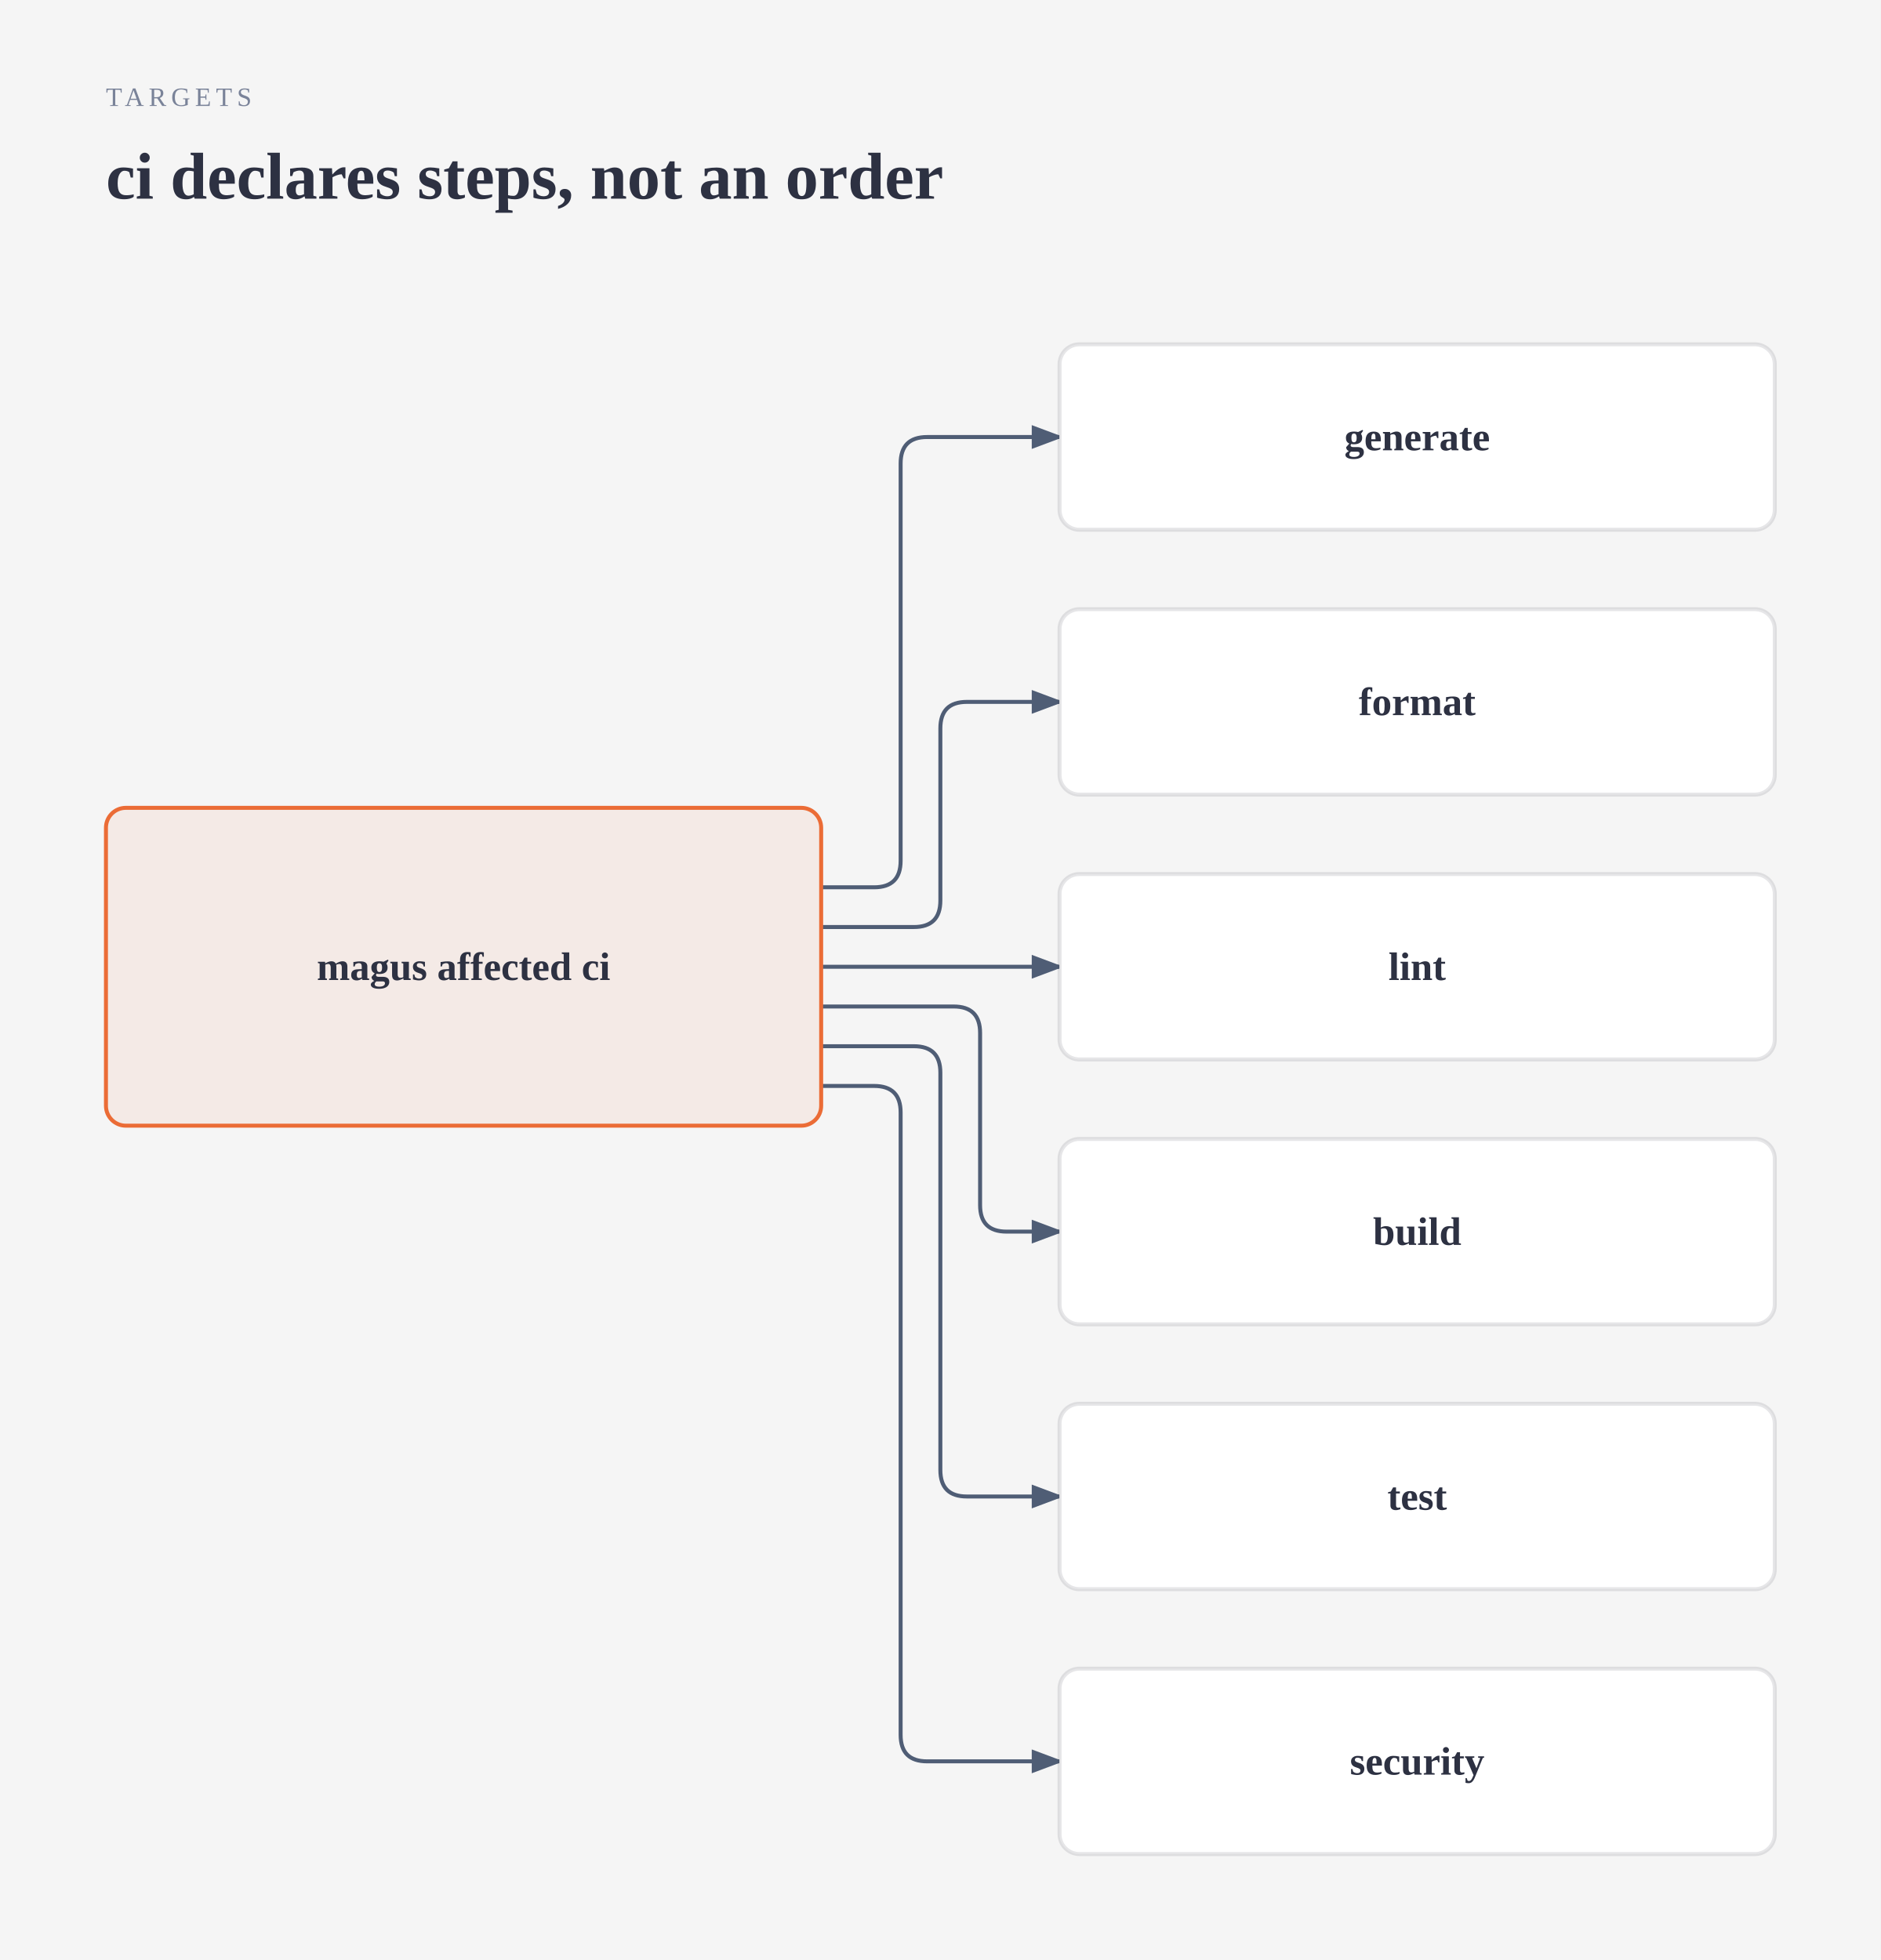
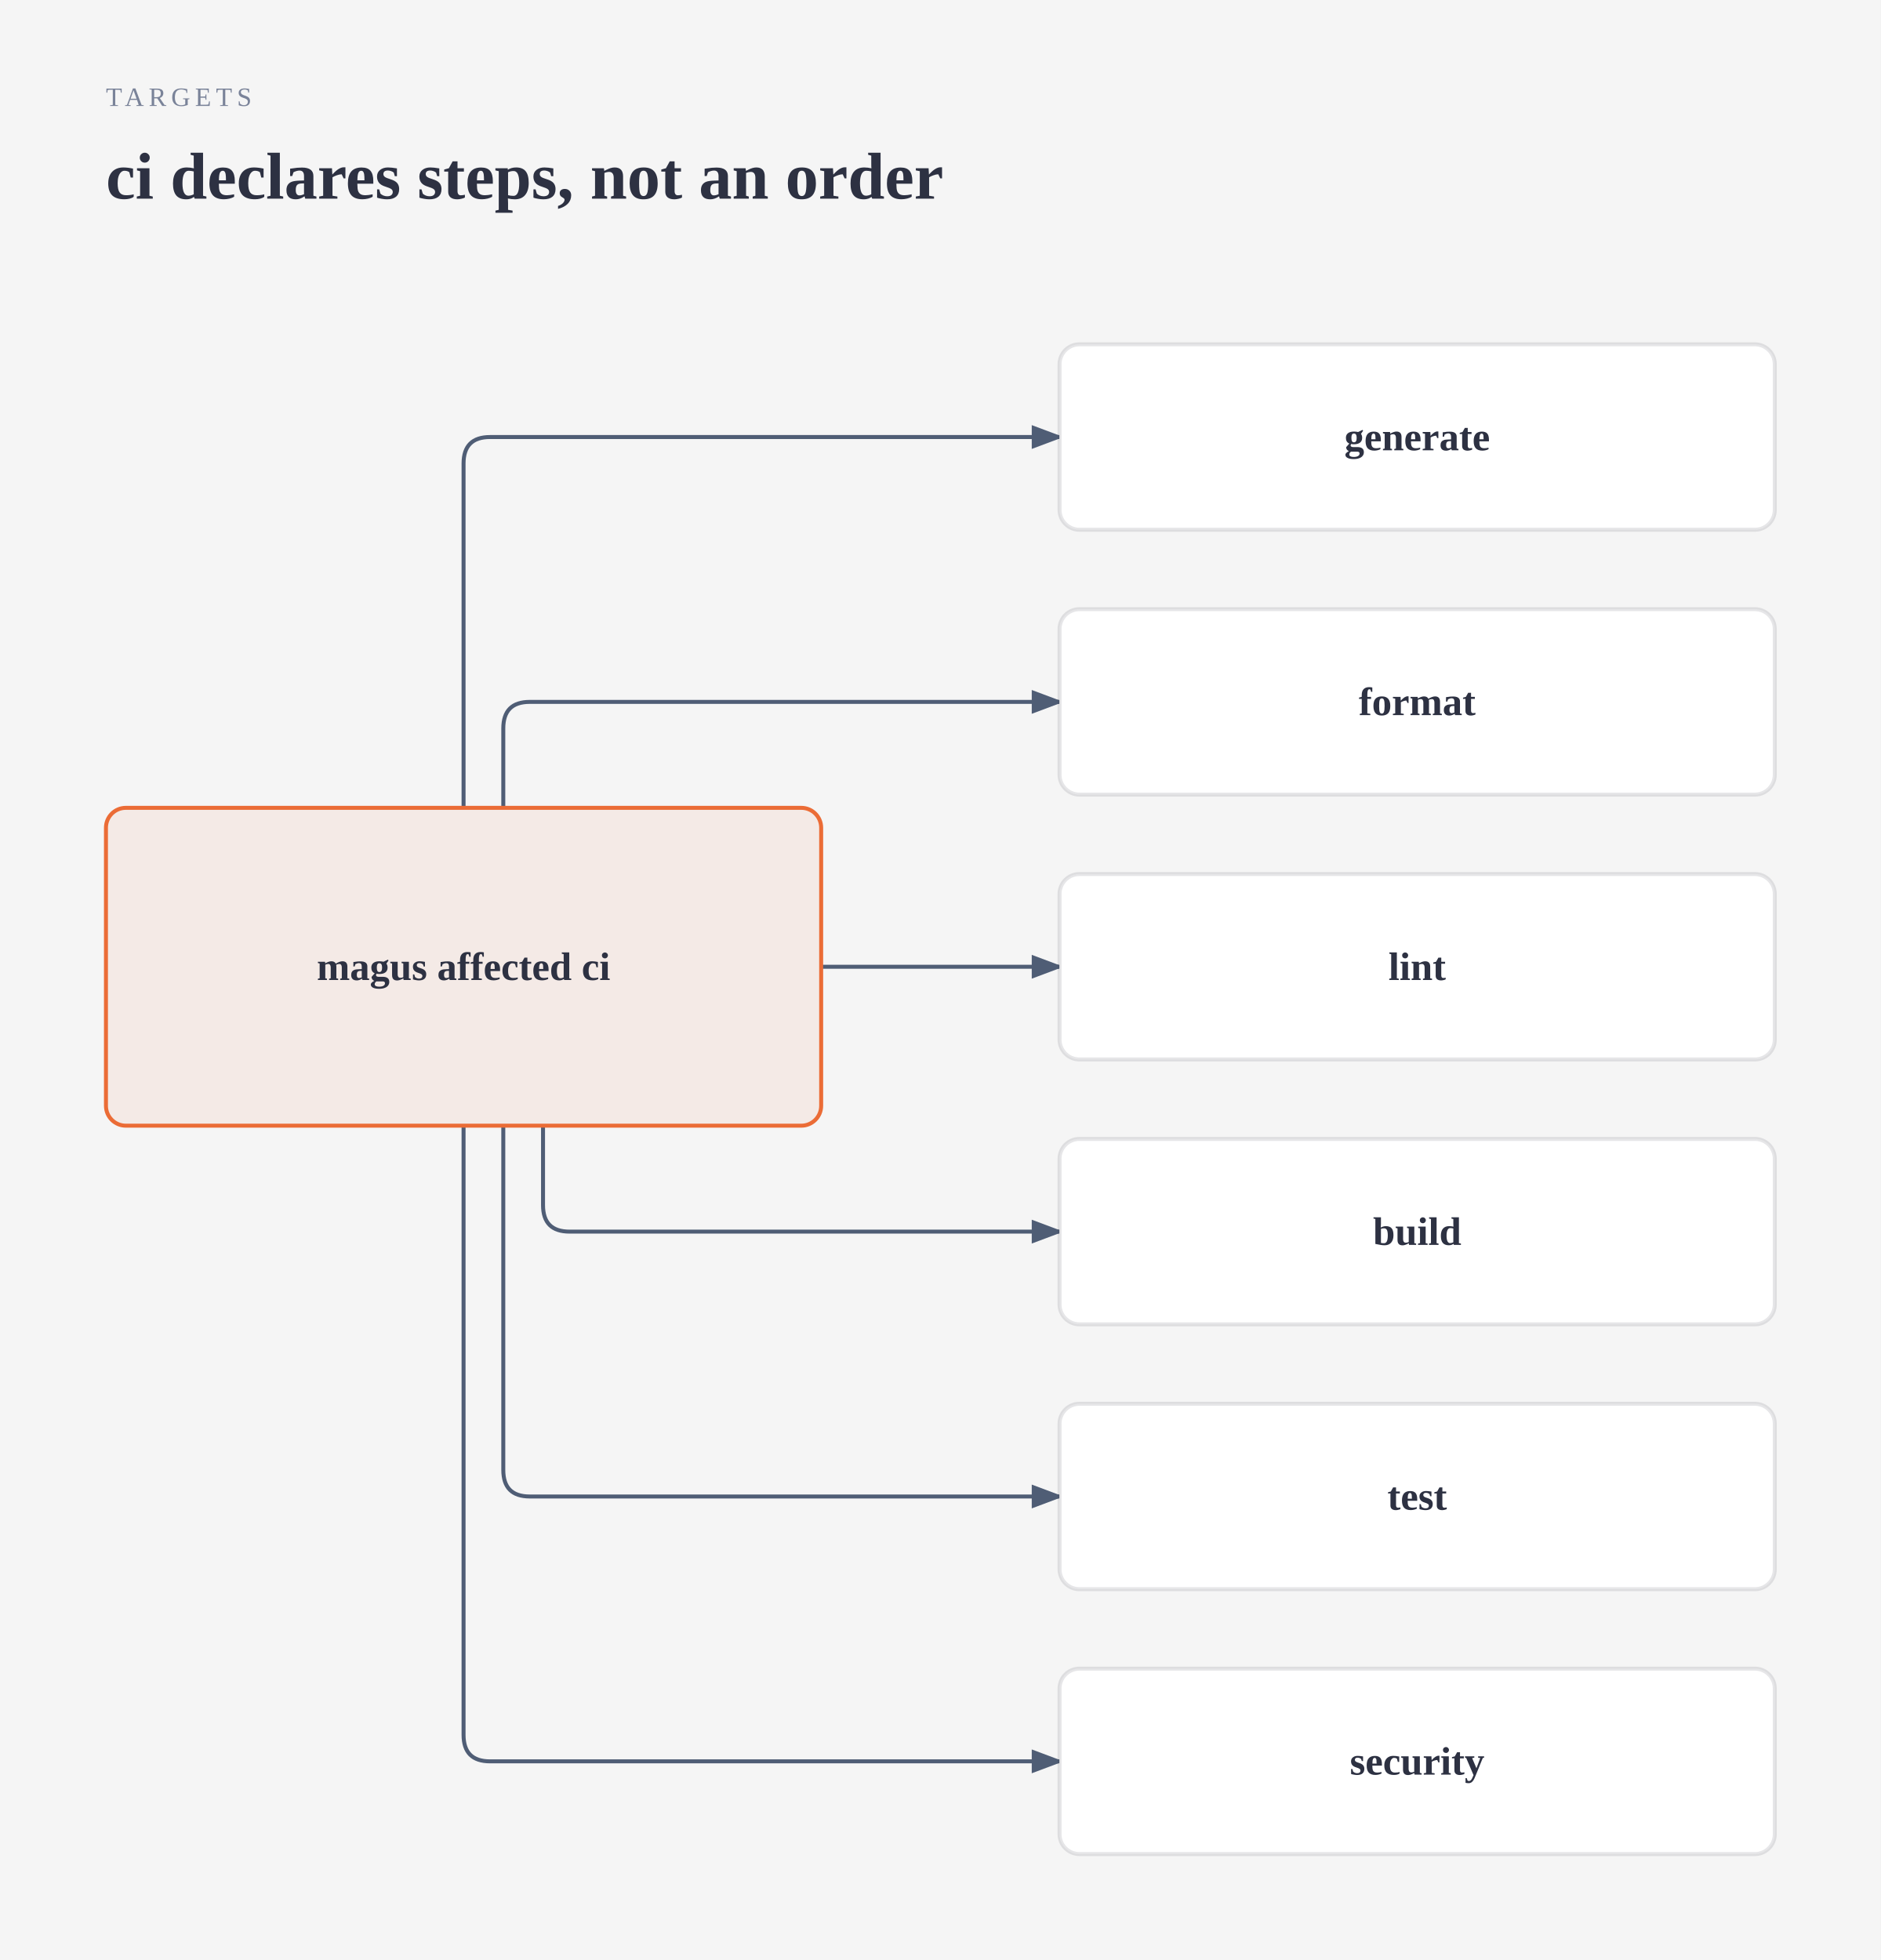
<svg xmlns="http://www.w3.org/2000/svg" viewBox="0 0 568 592" width="568" height="592" role="img" aria-labelledby="ci-pipeline-title ci-pipeline-desc" class="magus-diagram">
  <defs>
    <marker id="ci-pipeline-arrow-default" markerWidth="8" markerHeight="6" refX="7" refY="3" orient="auto">
      <polygon points="0 0, 8 3, 0 6" fill="#4f5d75" />
    </marker>
    <marker id="ci-pipeline-arrow-accent" markerWidth="8" markerHeight="6" refX="7" refY="3" orient="auto">
      <polygon points="0 0, 8 3, 0 6" fill="#eb6c36" />
    </marker>
    <marker id="ci-pipeline-arrow-link" markerWidth="8" markerHeight="6" refX="7" refY="3" orient="auto">
      <polygon points="0 0, 8 3, 0 6" fill="#2e5aa8" />
    </marker>
  </defs>
  <rect width="100%" height="100%" fill="#f5f5f5" />
  <text x="32" y="32" fill="#7a8399" font-size="8" font-family="var(--pico-font-family-monospace, monospace)" style="font-variant-ligatures:none" letter-spacing="0.18em">TARGETS</text>
  <text x="32" y="60" fill="#2d3142" font-size="20" font-weight="600" font-family="var(--pico-font-family, sans-serif)">ci declares steps, not an order</text>
  <g transform="translate(0,40)">
-     <path data-edge="cmd-&gt;generate" d="M 248 228 L 264 228 Q 272 228 272 220 L 272 100 Q 272 92 280 92 L 320 92" fill="none" stroke="#4f5d75" stroke-width="1.2" marker-end="url(#ci-pipeline-arrow-default)" />
-     <path data-edge="cmd-&gt;build" d="M 248 264 L 288 264 Q 296 264 296 272 L 296 324 Q 296 332 304 332 L 320 332" fill="none" stroke="#4f5d75" stroke-width="1.2" marker-end="url(#ci-pipeline-arrow-default)" />
-     <path data-edge="cmd-&gt;format" d="M 248 240 L 276 240 Q 284 240 284 232 L 284 180 Q 284 172 292 172 L 320 172" fill="none" stroke="#4f5d75" stroke-width="1.2" marker-end="url(#ci-pipeline-arrow-default)" />
-     <path data-edge="cmd-&gt;test" d="M 248 276 L 276 276 Q 284 276 284 284 L 284 404 Q 284 412 292 412 L 320 412" fill="none" stroke="#4f5d75" stroke-width="1.2" marker-end="url(#ci-pipeline-arrow-default)" />
-     <path data-edge="cmd-&gt;lint" d="M 248 252 L 320 252" fill="none" stroke="#4f5d75" stroke-width="1.2" marker-end="url(#ci-pipeline-arrow-default)" />
-     <path data-edge="cmd-&gt;security" d="M 248 288 L 264 288 Q 272 288 272 296 L 272 484 Q 272 492 280 492 L 320 492" fill="none" stroke="#4f5d75" stroke-width="1.2" marker-end="url(#ci-pipeline-arrow-default)" />
+     <path data-edge="cmd-&gt;generate" id="ci-pipeline-edge-cmd-generate" d="M 140 204 L 140 100 Q 140 92 148 92 L 320 92" fill="none" stroke="#4f5d75" stroke-width="1.2" marker-end="url(#ci-pipeline-arrow-default)" />
+     <path data-edge="cmd-&gt;build" id="ci-pipeline-edge-cmd-build" d="M 164 300 L 164 324 Q 164 332 172 332 L 320 332" fill="none" stroke="#4f5d75" stroke-width="1.2" marker-end="url(#ci-pipeline-arrow-default)" />
+     <path data-edge="cmd-&gt;format" id="ci-pipeline-edge-cmd-format" d="M 152 204 L 152 180 Q 152 172 160 172 L 320 172" fill="none" stroke="#4f5d75" stroke-width="1.2" marker-end="url(#ci-pipeline-arrow-default)" />
+     <path data-edge="cmd-&gt;test" id="ci-pipeline-edge-cmd-test" d="M 152 300 L 152 404 Q 152 412 160 412 L 320 412" fill="none" stroke="#4f5d75" stroke-width="1.2" marker-end="url(#ci-pipeline-arrow-default)" />
+     <path data-edge="cmd-&gt;lint" id="ci-pipeline-edge-cmd-lint" d="M 248 252 L 320 252" fill="none" stroke="#4f5d75" stroke-width="1.2" marker-end="url(#ci-pipeline-arrow-default)" />
+     <path data-edge="cmd-&gt;security" id="ci-pipeline-edge-cmd-security" d="M 140 300 L 140 484 Q 140 492 148 492 L 320 492" fill="none" stroke="#4f5d75" stroke-width="1.2" marker-end="url(#ci-pipeline-arrow-default)" />
    <g data-node="cmd">
      <rect x="32" y="204" width="216" height="96" rx="6" fill="#f5f5f5" />
      <rect x="32" y="204" width="216" height="96" rx="6" fill="rgba(235,108,54,0.08)" stroke="#eb6c36" stroke-width="1.2" />
      <text x="140" y="256" fill="#2d3142" font-size="12" font-weight="600" font-family="var(--pico-font-family, sans-serif)" text-anchor="middle">magus affected ci</text>
    </g>
    <g data-node="generate">
      <rect x="320" y="64" width="216" height="56" rx="6" fill="#f5f5f5" />
      <rect x="320" y="64" width="216" height="56" rx="6" fill="#ffffff" stroke="rgba(45,49,66,0.12)" stroke-width="1.2" />
      <text x="428" y="96" fill="#2d3142" font-size="12" font-weight="600" font-family="var(--pico-font-family, sans-serif)" text-anchor="middle">generate</text>
    </g>
    <g data-node="format">
      <rect x="320" y="144" width="216" height="56" rx="6" fill="#f5f5f5" />
      <rect x="320" y="144" width="216" height="56" rx="6" fill="#ffffff" stroke="rgba(45,49,66,0.12)" stroke-width="1.2" />
      <text x="428" y="176" fill="#2d3142" font-size="12" font-weight="600" font-family="var(--pico-font-family, sans-serif)" text-anchor="middle">format</text>
    </g>
    <g data-node="lint">
      <rect x="320" y="224" width="216" height="56" rx="6" fill="#f5f5f5" />
      <rect x="320" y="224" width="216" height="56" rx="6" fill="#ffffff" stroke="rgba(45,49,66,0.12)" stroke-width="1.2" />
      <text x="428" y="256" fill="#2d3142" font-size="12" font-weight="600" font-family="var(--pico-font-family, sans-serif)" text-anchor="middle">lint</text>
    </g>
    <g data-node="build">
      <rect x="320" y="304" width="216" height="56" rx="6" fill="#f5f5f5" />
      <rect x="320" y="304" width="216" height="56" rx="6" fill="#ffffff" stroke="rgba(45,49,66,0.12)" stroke-width="1.2" />
      <text x="428" y="336" fill="#2d3142" font-size="12" font-weight="600" font-family="var(--pico-font-family, sans-serif)" text-anchor="middle">build</text>
    </g>
    <g data-node="test">
      <rect x="320" y="384" width="216" height="56" rx="6" fill="#f5f5f5" />
      <rect x="320" y="384" width="216" height="56" rx="6" fill="#ffffff" stroke="rgba(45,49,66,0.12)" stroke-width="1.2" />
      <text x="428" y="416" fill="#2d3142" font-size="12" font-weight="600" font-family="var(--pico-font-family, sans-serif)" text-anchor="middle">test</text>
    </g>
    <g data-node="security">
      <rect x="320" y="464" width="216" height="56" rx="6" fill="#f5f5f5" />
      <rect x="320" y="464" width="216" height="56" rx="6" fill="#ffffff" stroke="rgba(45,49,66,0.12)" stroke-width="1.2" />
      <text x="428" y="496" fill="#2d3142" font-size="12" font-weight="600" font-family="var(--pico-font-family, sans-serif)" text-anchor="middle">security</text>
    </g>
  </g>
</svg>
